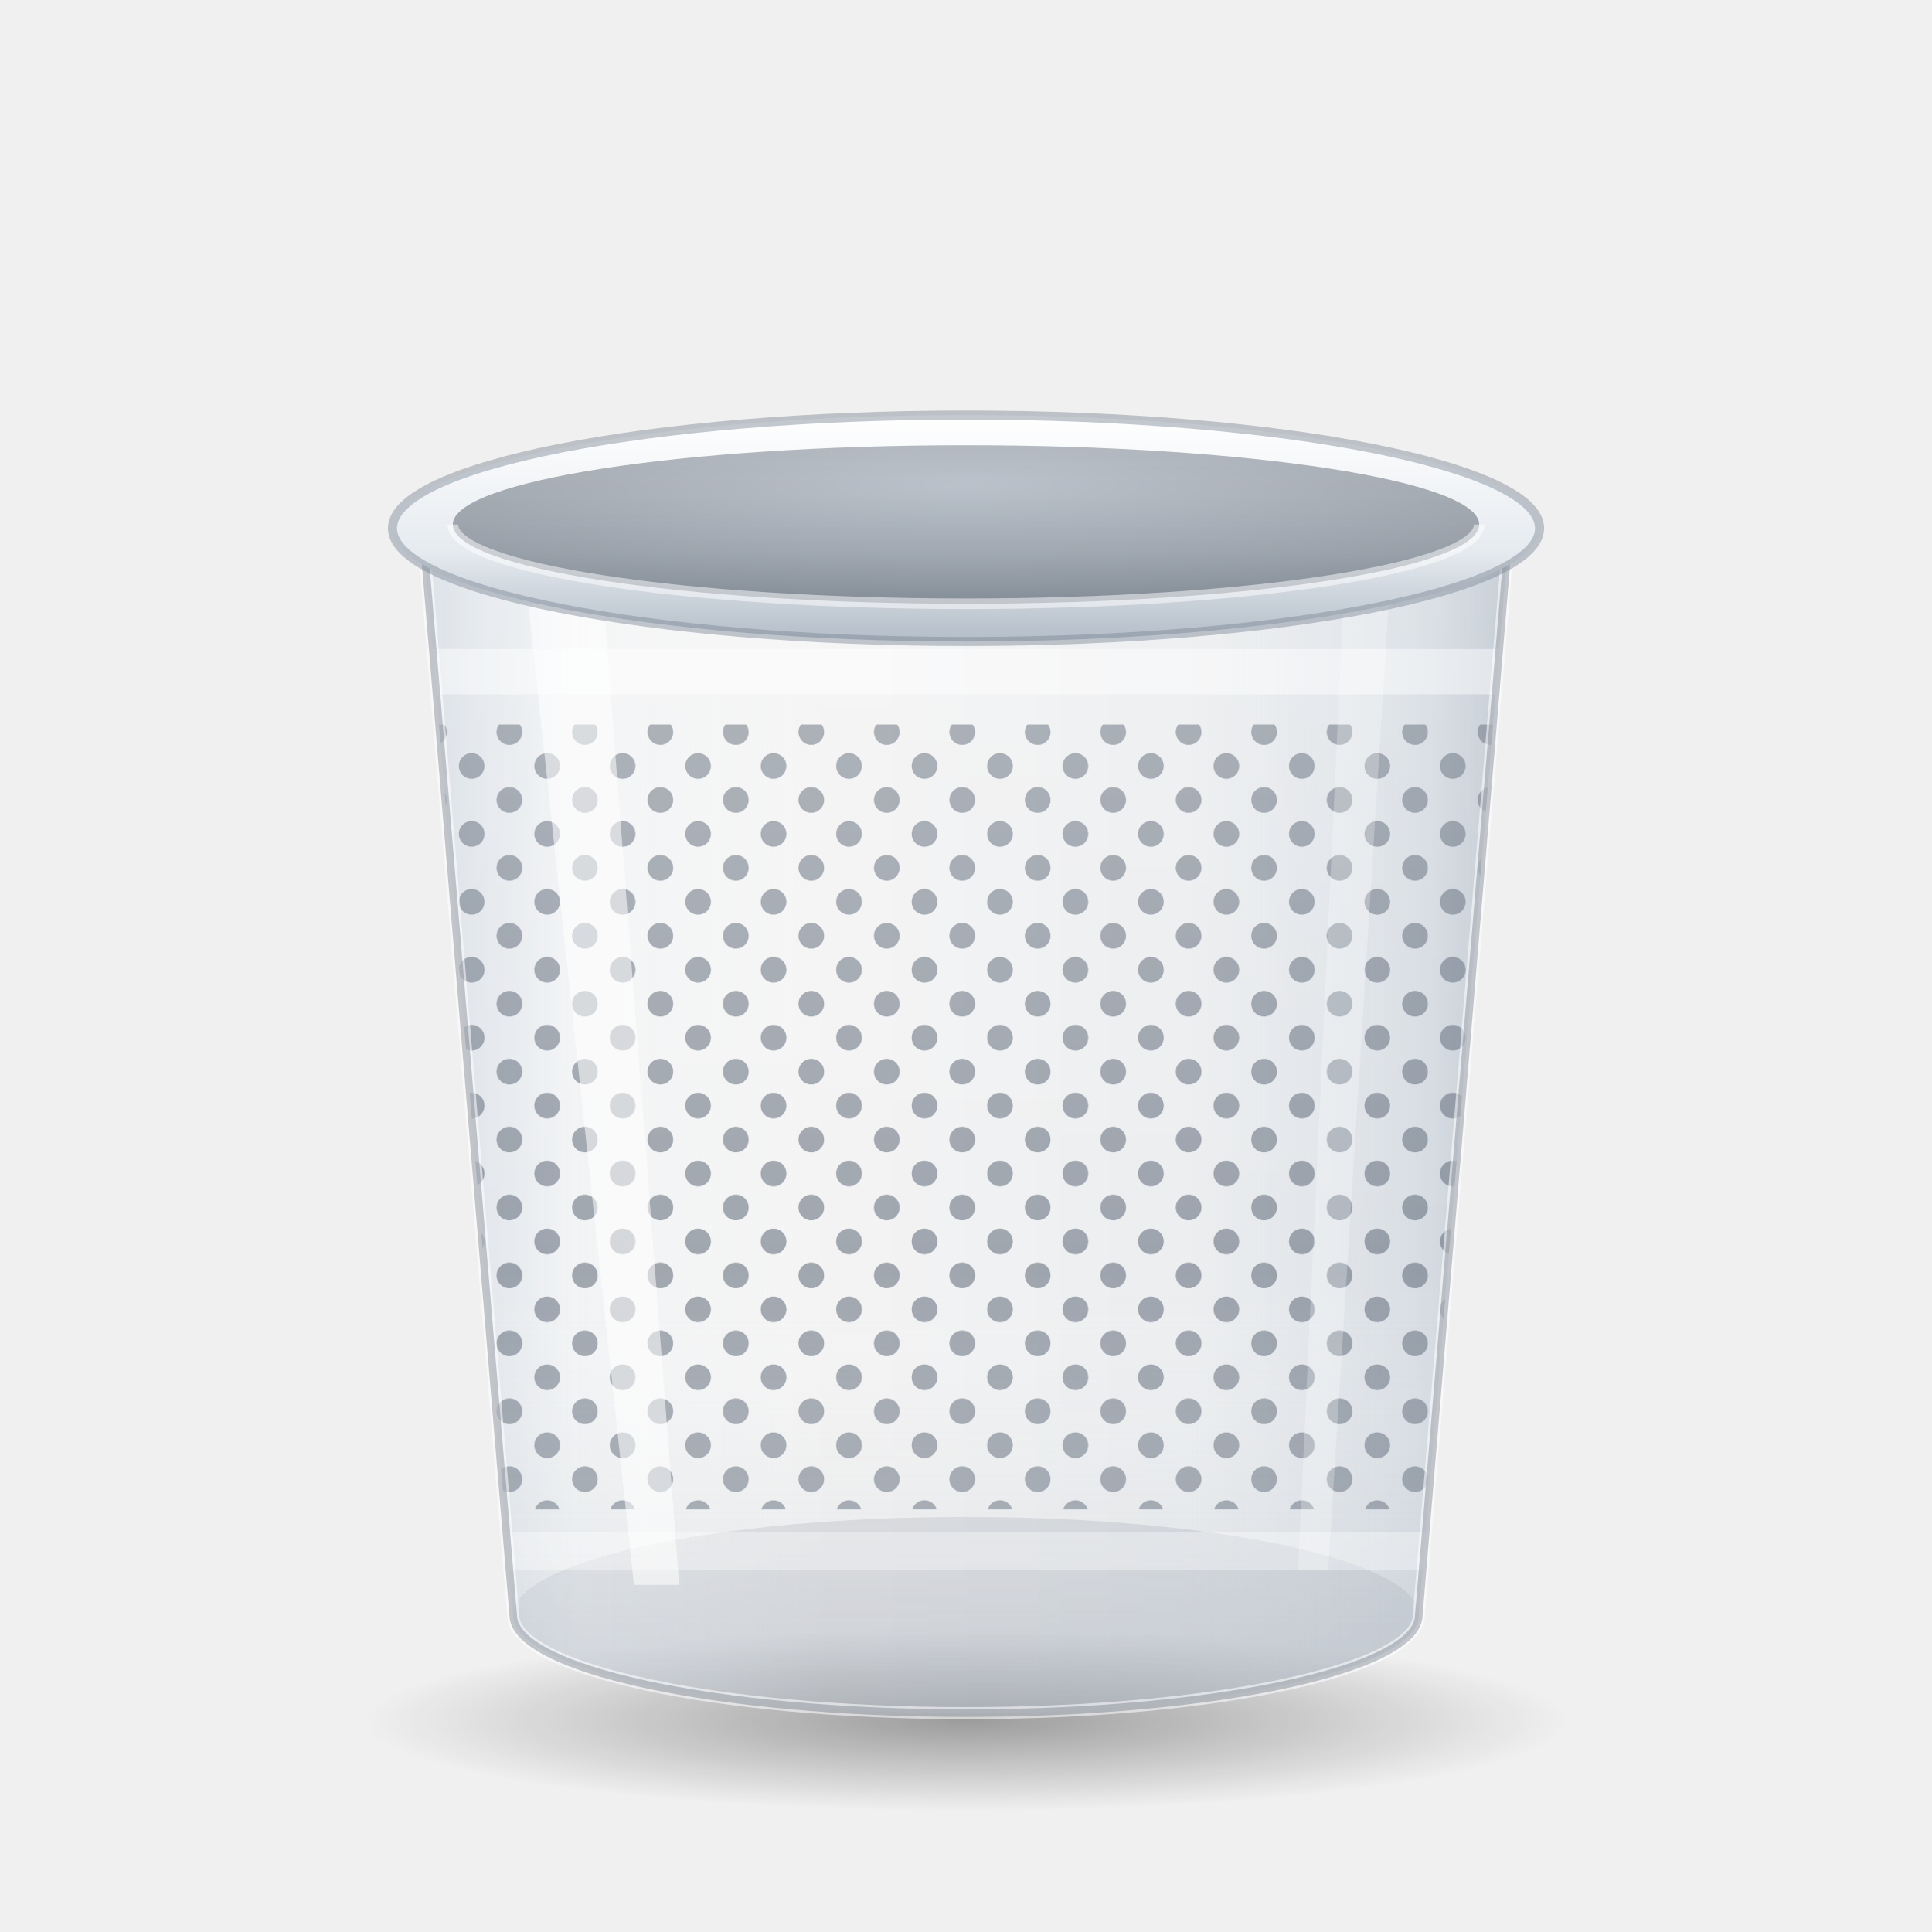
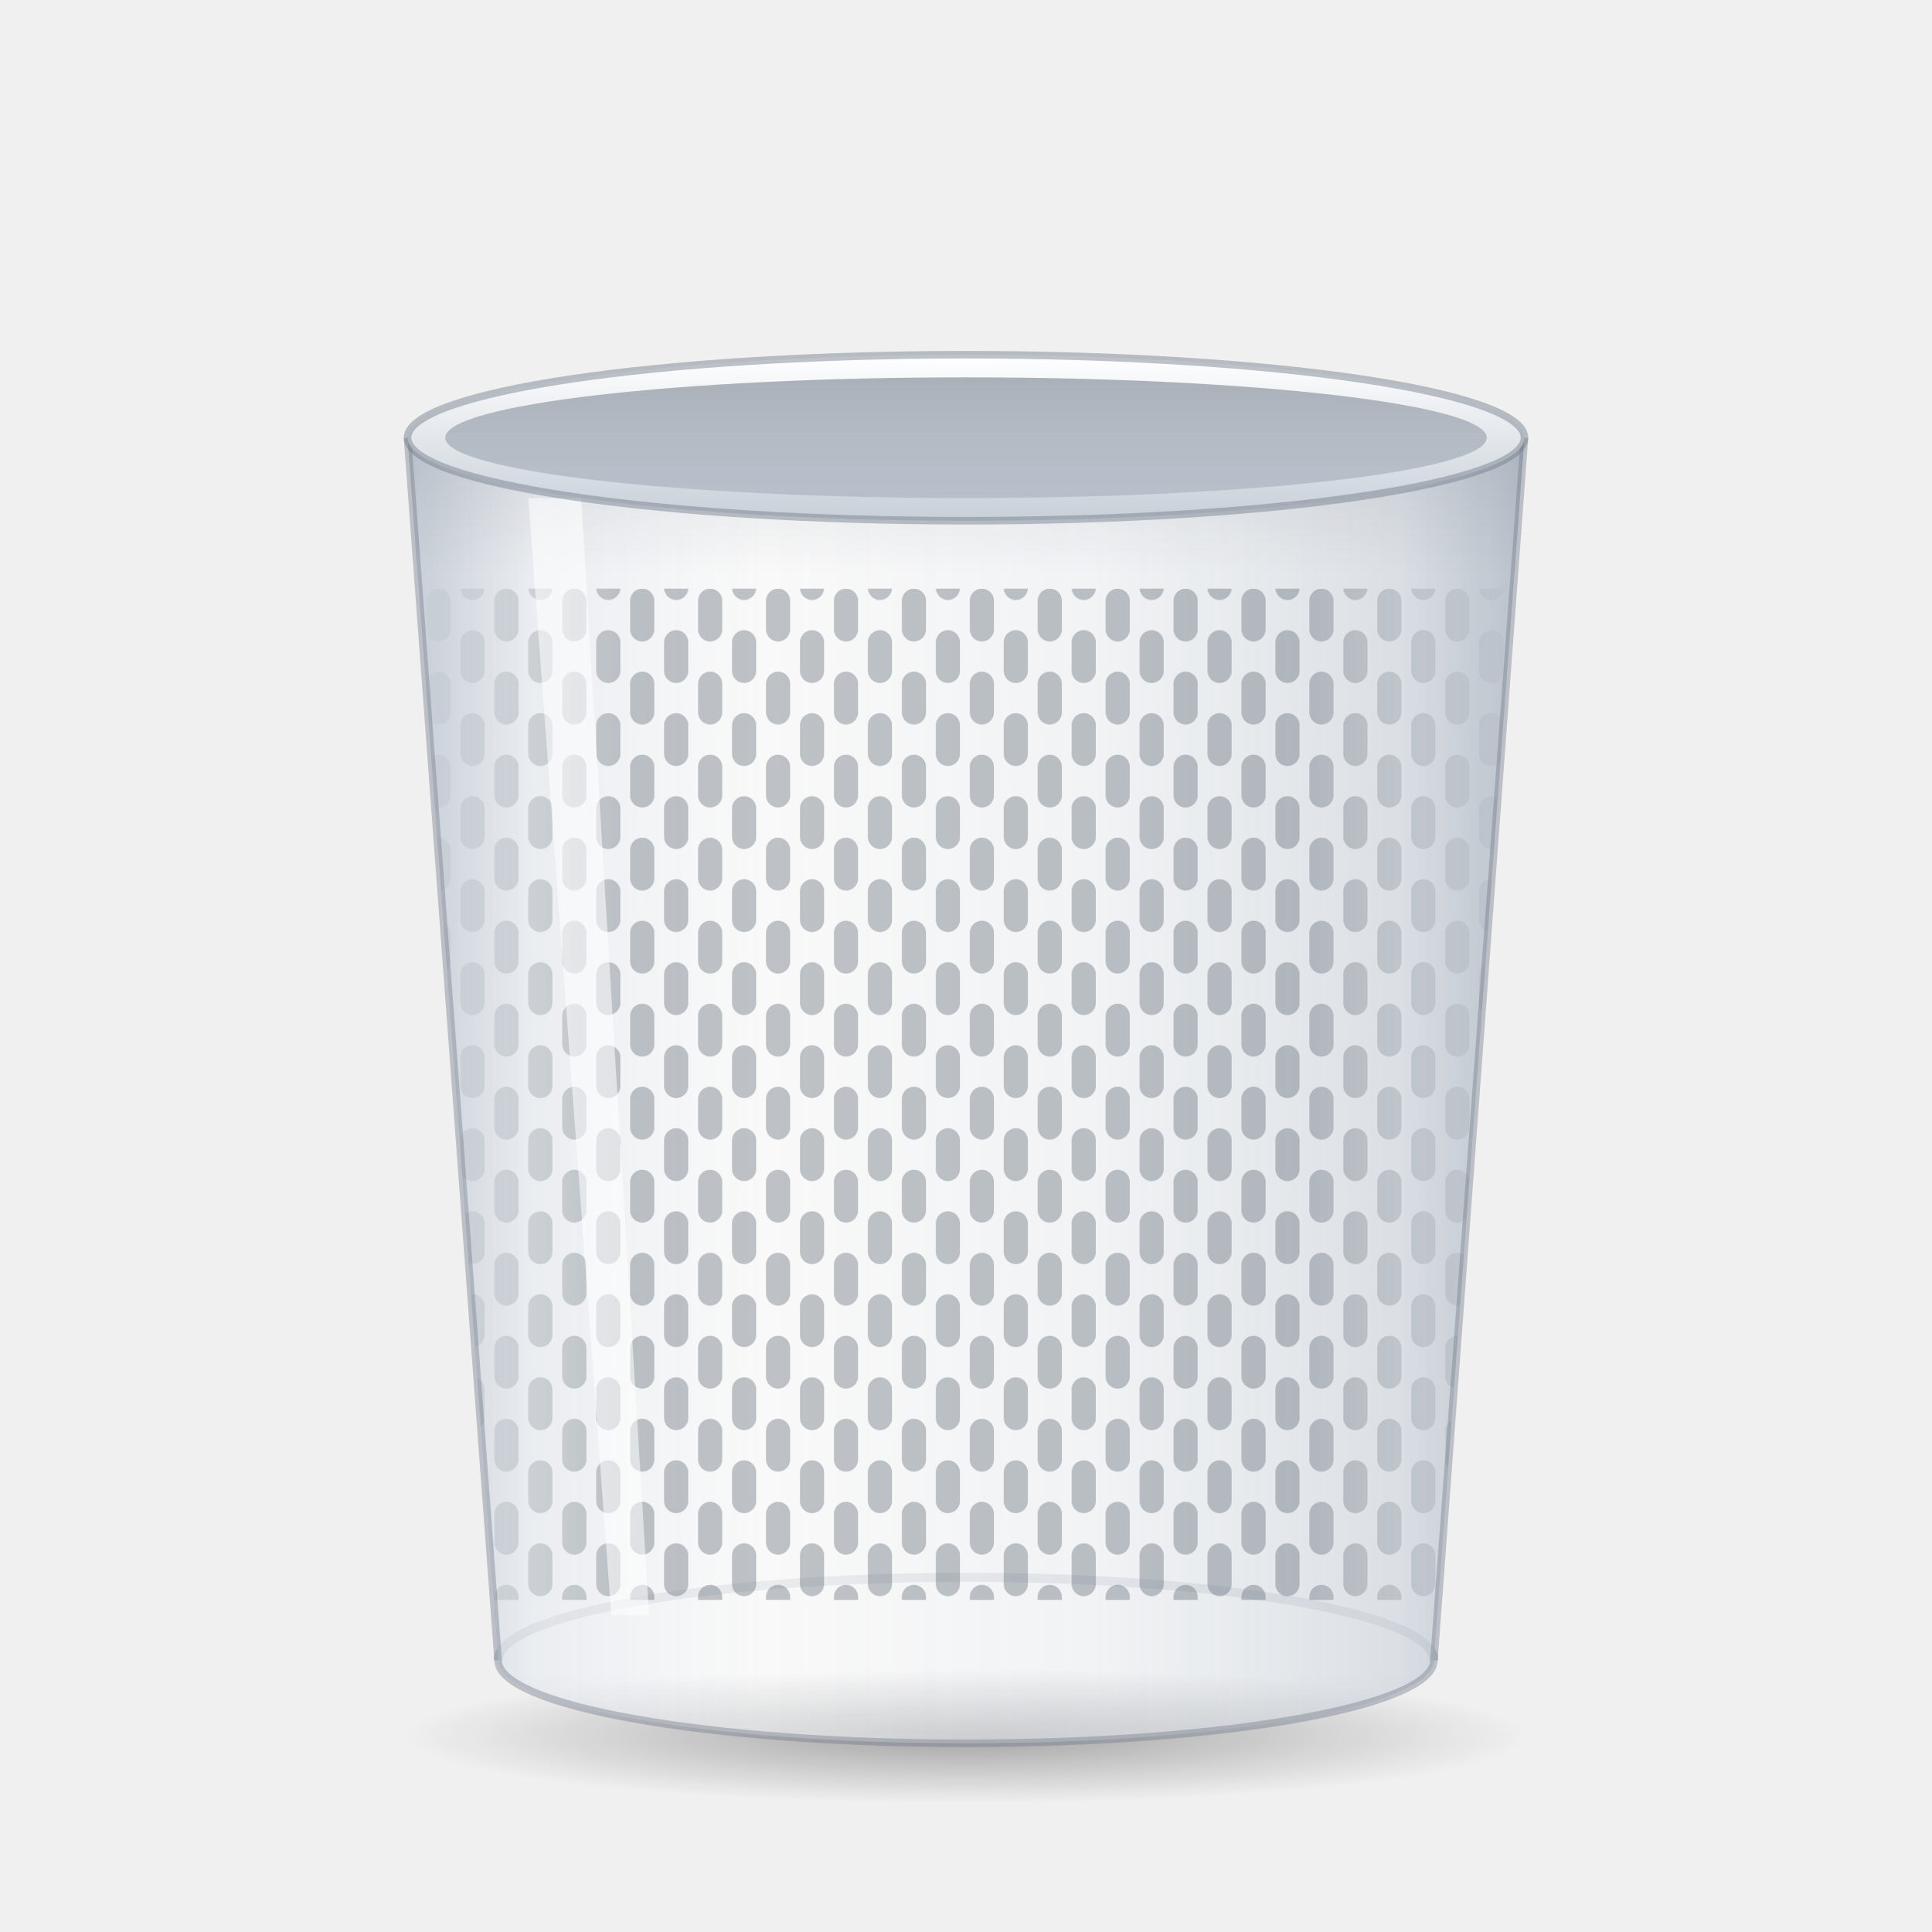
<svg xmlns="http://www.w3.org/2000/svg" viewBox="0 0 256 256">
  <defs>
-     <linearGradient id="glass" x1="0" y1="0" x2="1" y2="0">
-       <stop offset="0" stop-color="#c9d3de" stop-opacity="0.62" />
-       <stop offset="0.14" stop-color="#f4f7fa" stop-opacity="0.50" />
-       <stop offset="0.36" stop-color="#ffffff" stop-opacity="0.28" />
-       <stop offset="0.7" stop-color="#e3e9ef" stop-opacity="0.30" />
-       <stop offset="0.92" stop-color="#c4ced9" stop-opacity="0.55" />
-       <stop offset="1" stop-color="#aab5c2" stop-opacity="0.7" />
+     <linearGradient id="body" x1="0" y1="0" x2="1" y2="0">
+       <stop offset="0" stop-color="#b8c1cc" stop-opacity="0.78" />
+       <stop offset="0.12" stop-color="#e9edf2" stop-opacity="0.70" />
+       <stop offset="0.32" stop-color="#ffffff" stop-opacity="0.62" />
+       <stop offset="0.62" stop-color="#f1f4f7" stop-opacity="0.60" />
+       <stop offset="0.88" stop-color="#d3d9e0" stop-opacity="0.70" />
+       <stop offset="1" stop-color="#a9b3bf" stop-opacity="0.8" />
    </linearGradient>
-     <linearGradient id="shade" x1="0" y1="0" x2="0" y2="1">
-       <stop offset="0" stop-color="#ffffff" stop-opacity="0.18" />
-       <stop offset="0.6" stop-color="#ffffff" stop-opacity="0" />
-       <stop offset="1" stop-color="#8793a1" stop-opacity="0.35" />
+     <linearGradient id="depth" x1="0" y1="0" x2="0" y2="1">
+       <stop offset="0" stop-color="#5a6574" stop-opacity="0.22" />
+       <stop offset="0.14" stop-color="#5a6574" stop-opacity="0" />
+       <stop offset="0.9" stop-color="#5a6574" stop-opacity="0" />
+       <stop offset="1" stop-color="#5a6574" stop-opacity="0.18" />
    </linearGradient>
+     <linearGradient id="curve" x1="0" y1="0" x2="1" y2="0">
+       <stop offset="0" stop-color="#fff" stop-opacity="0" />
+       <stop offset="0.2" stop-color="#fff" stop-opacity="1" />
+       <stop offset="0.8" stop-color="#fff" stop-opacity="1" />
+       <stop offset="1" stop-color="#fff" stop-opacity="0" />
+     </linearGradient>
+     <mask id="fade" maskUnits="userSpaceOnUse" x="0" y="0" width="256" height="256">
+       <rect x="54" y="0" width="148" height="256" fill="url(#curve)" />
+     </mask>
+     <pattern id="holes" width="9" height="11" patternUnits="userSpaceOnUse">
+       <rect x="2.5" y="1" width="3.2" height="7" rx="1.6" fill="#4d5866" fill-opacity="0.34" />
+     </pattern>
+     <pattern id="holes2" width="9" height="11" patternUnits="userSpaceOnUse" x="4.5" y="5.5">
+       <rect x="2.5" y="1" width="3.2" height="7" rx="1.6" fill="#4d5866" fill-opacity="0.34" />
+     </pattern>
    <linearGradient id="rim" x1="0" y1="0" x2="0" y2="1">
      <stop offset="0" stop-color="#ffffff" />
-       <stop offset="0.6" stop-color="#e6ebf0" />
-       <stop offset="1" stop-color="#b3bdc8" />
+       <stop offset="1" stop-color="#c7cfd8" />
    </linearGradient>
-     <radialGradient id="inside" cx="0.5" cy="0.25" r="0.8">
-       <stop offset="0" stop-color="#8d98a6" stop-opacity="0.55" />
-       <stop offset="1" stop-color="#48515c" stop-opacity="0.55" />
-     </radialGradient>
+     <linearGradient id="inside" x1="0" y1="0" x2="0" y2="1">
+       <stop offset="0" stop-color="#6b7684" stop-opacity="0.55" />
+       <stop offset="1" stop-color="#9aa5b2" stop-opacity="0.45" />
+     </linearGradient>
    <radialGradient id="shadow" cx="0.5" cy="0.5" r="0.5">
-       <stop offset="0" stop-color="#000" stop-opacity="0.35" />
+       <stop offset="0" stop-color="#000" stop-opacity="0.32" />
      <stop offset="1" stop-color="#000" stop-opacity="0" />
    </radialGradient>
-     <pattern id="holes" width="10" height="9" patternUnits="userSpaceOnUse">
-       <circle cx="2.5" cy="2.5" r="1.7" fill="#5d6977" fill-opacity="0.55" />
-       <circle cx="7.5" cy="7" r="1.7" fill="#5d6977" fill-opacity="0.55" />
-     </pattern>
-     <clipPath id="body">
-       <path d="M56 70 L68 214 A60 13 0 0 0 188 214 L200 70 Z" />
+     <clipPath id="clip">
+       <path d="M54 58 L66 220 A62 11 0 0 0 190 220 L202 58 Z" />
    </clipPath>
  </defs>
-   <ellipse cx="128" cy="228" rx="80" ry="12" fill="url(#shadow)" />
-   <path d="M68 214 A60 13 0 0 0 188 214 A60 13 0 0 0 68 214 Z" fill="#6c7785" fill-opacity="0.25" />
-   <path d="M56 70 L68 214 A60 13 0 0 0 188 214 L200 70 Z" fill="url(#glass)" />
-   <g clip-path="url(#body)">
-     <rect x="50" y="96" width="156" height="104" fill="url(#holes)" />
-     <rect x="40" y="60" width="176" height="180" fill="url(#shade)" />
-     <rect x="40" y="86" width="176" height="6" fill="#ffffff" fill-opacity="0.45" />
-     <rect x="40" y="203" width="176" height="5" fill="#ffffff" fill-opacity="0.35" />
-     <path d="M70 80 L80 80 L90 210 L84 210 Z" fill="#ffffff" fill-opacity="0.55" />
-     <path d="M178 80 L184 80 L176 208 L172 208 Z" fill="#ffffff" fill-opacity="0.25" />
+   <ellipse cx="128" cy="230" rx="74" ry="9" fill="url(#shadow)" />
+   <path d="M66 220 A62 11 0 0 1 190 220" fill="none" stroke="#7a8594" stroke-opacity="0.35" stroke-width="1.2" />
+   <path d="M54 58 L66 220 A62 11 0 0 0 190 220 L202 58 Z" fill="url(#body)" />
+   <g clip-path="url(#clip)">
+     <g mask="url(#fade)">
+       <rect x="40" y="78" width="176" height="134" fill="url(#holes)" />
+       <rect x="40" y="78" width="176" height="134" fill="url(#holes2)" />
+     </g>
+     <rect x="40" y="50" width="176" height="190" fill="url(#depth)" />
+     <path d="M70 66 L77 66 L86 214 L81 214 Z" fill="#fff" fill-opacity="0.55" />
  </g>
-   <path d="M56 70 L68 214 A60 13 0 0 0 188 214 L200 70" fill="none" stroke="#ffffff" stroke-opacity="0.55" stroke-width="1.6" />
-   <path d="M56 70 L68 214 A60 13 0 0 0 188 214 L200 70" fill="none" stroke="#5d6977" stroke-opacity="0.35" stroke-width="1" />
-   <ellipse cx="128" cy="70" rx="76" ry="15" fill="url(#rim)" />
-   <ellipse cx="128" cy="69.5" rx="68" ry="10.5" fill="url(#inside)" />
-   <path d="M60 69.5 A68 10.5 0 0 0 196 69.5" fill="none" stroke="#ffffff" stroke-opacity="0.5" stroke-width="1.4" />
-   <ellipse cx="128" cy="70" rx="76" ry="15" fill="none" stroke="#7d8895" stroke-opacity="0.45" stroke-width="1.2" />
+   <path d="M54 58 L66 220 A62 11 0 0 0 190 220 L202 58" fill="none" stroke="#6f7a88" stroke-opacity="0.4" stroke-width="1" />
+   <ellipse cx="128" cy="58" rx="74" ry="11" fill="url(#rim)" />
+   <ellipse cx="128" cy="58" rx="69" ry="8" fill="url(#inside)" />
+   <ellipse cx="128" cy="58" rx="74" ry="11" fill="none" stroke="#6f7a88" stroke-opacity="0.45" stroke-width="1" />
</svg>
